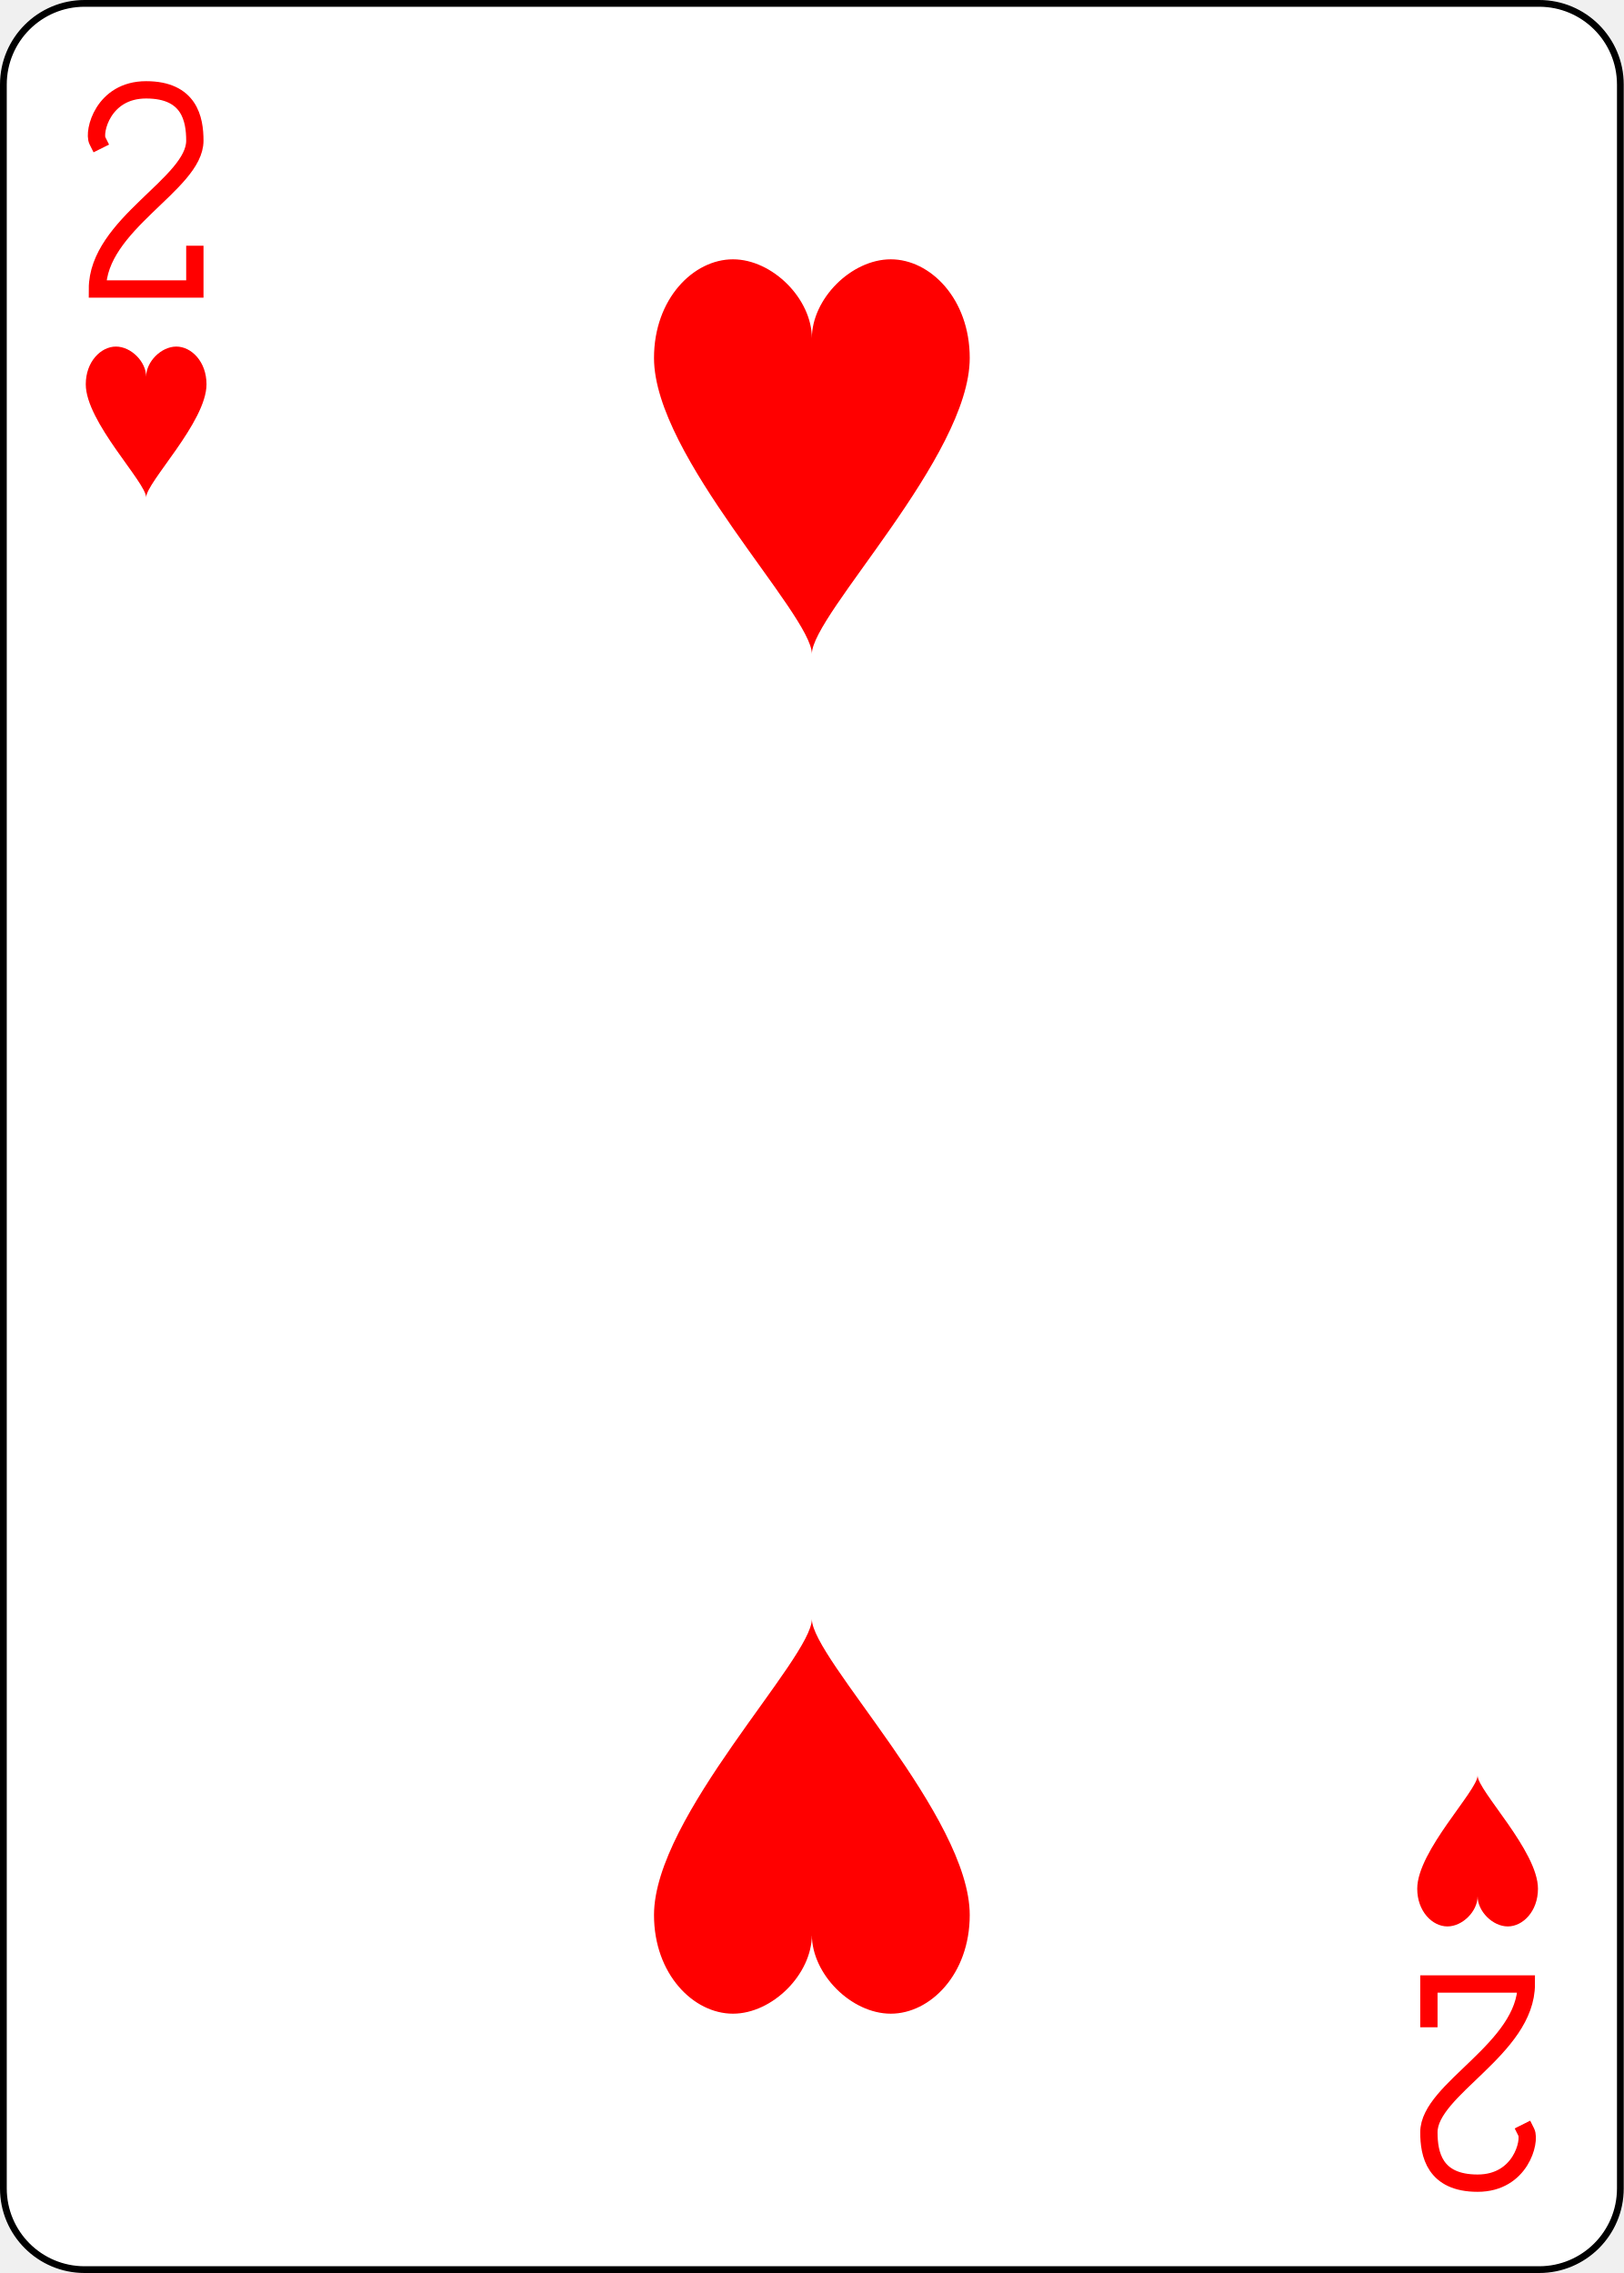
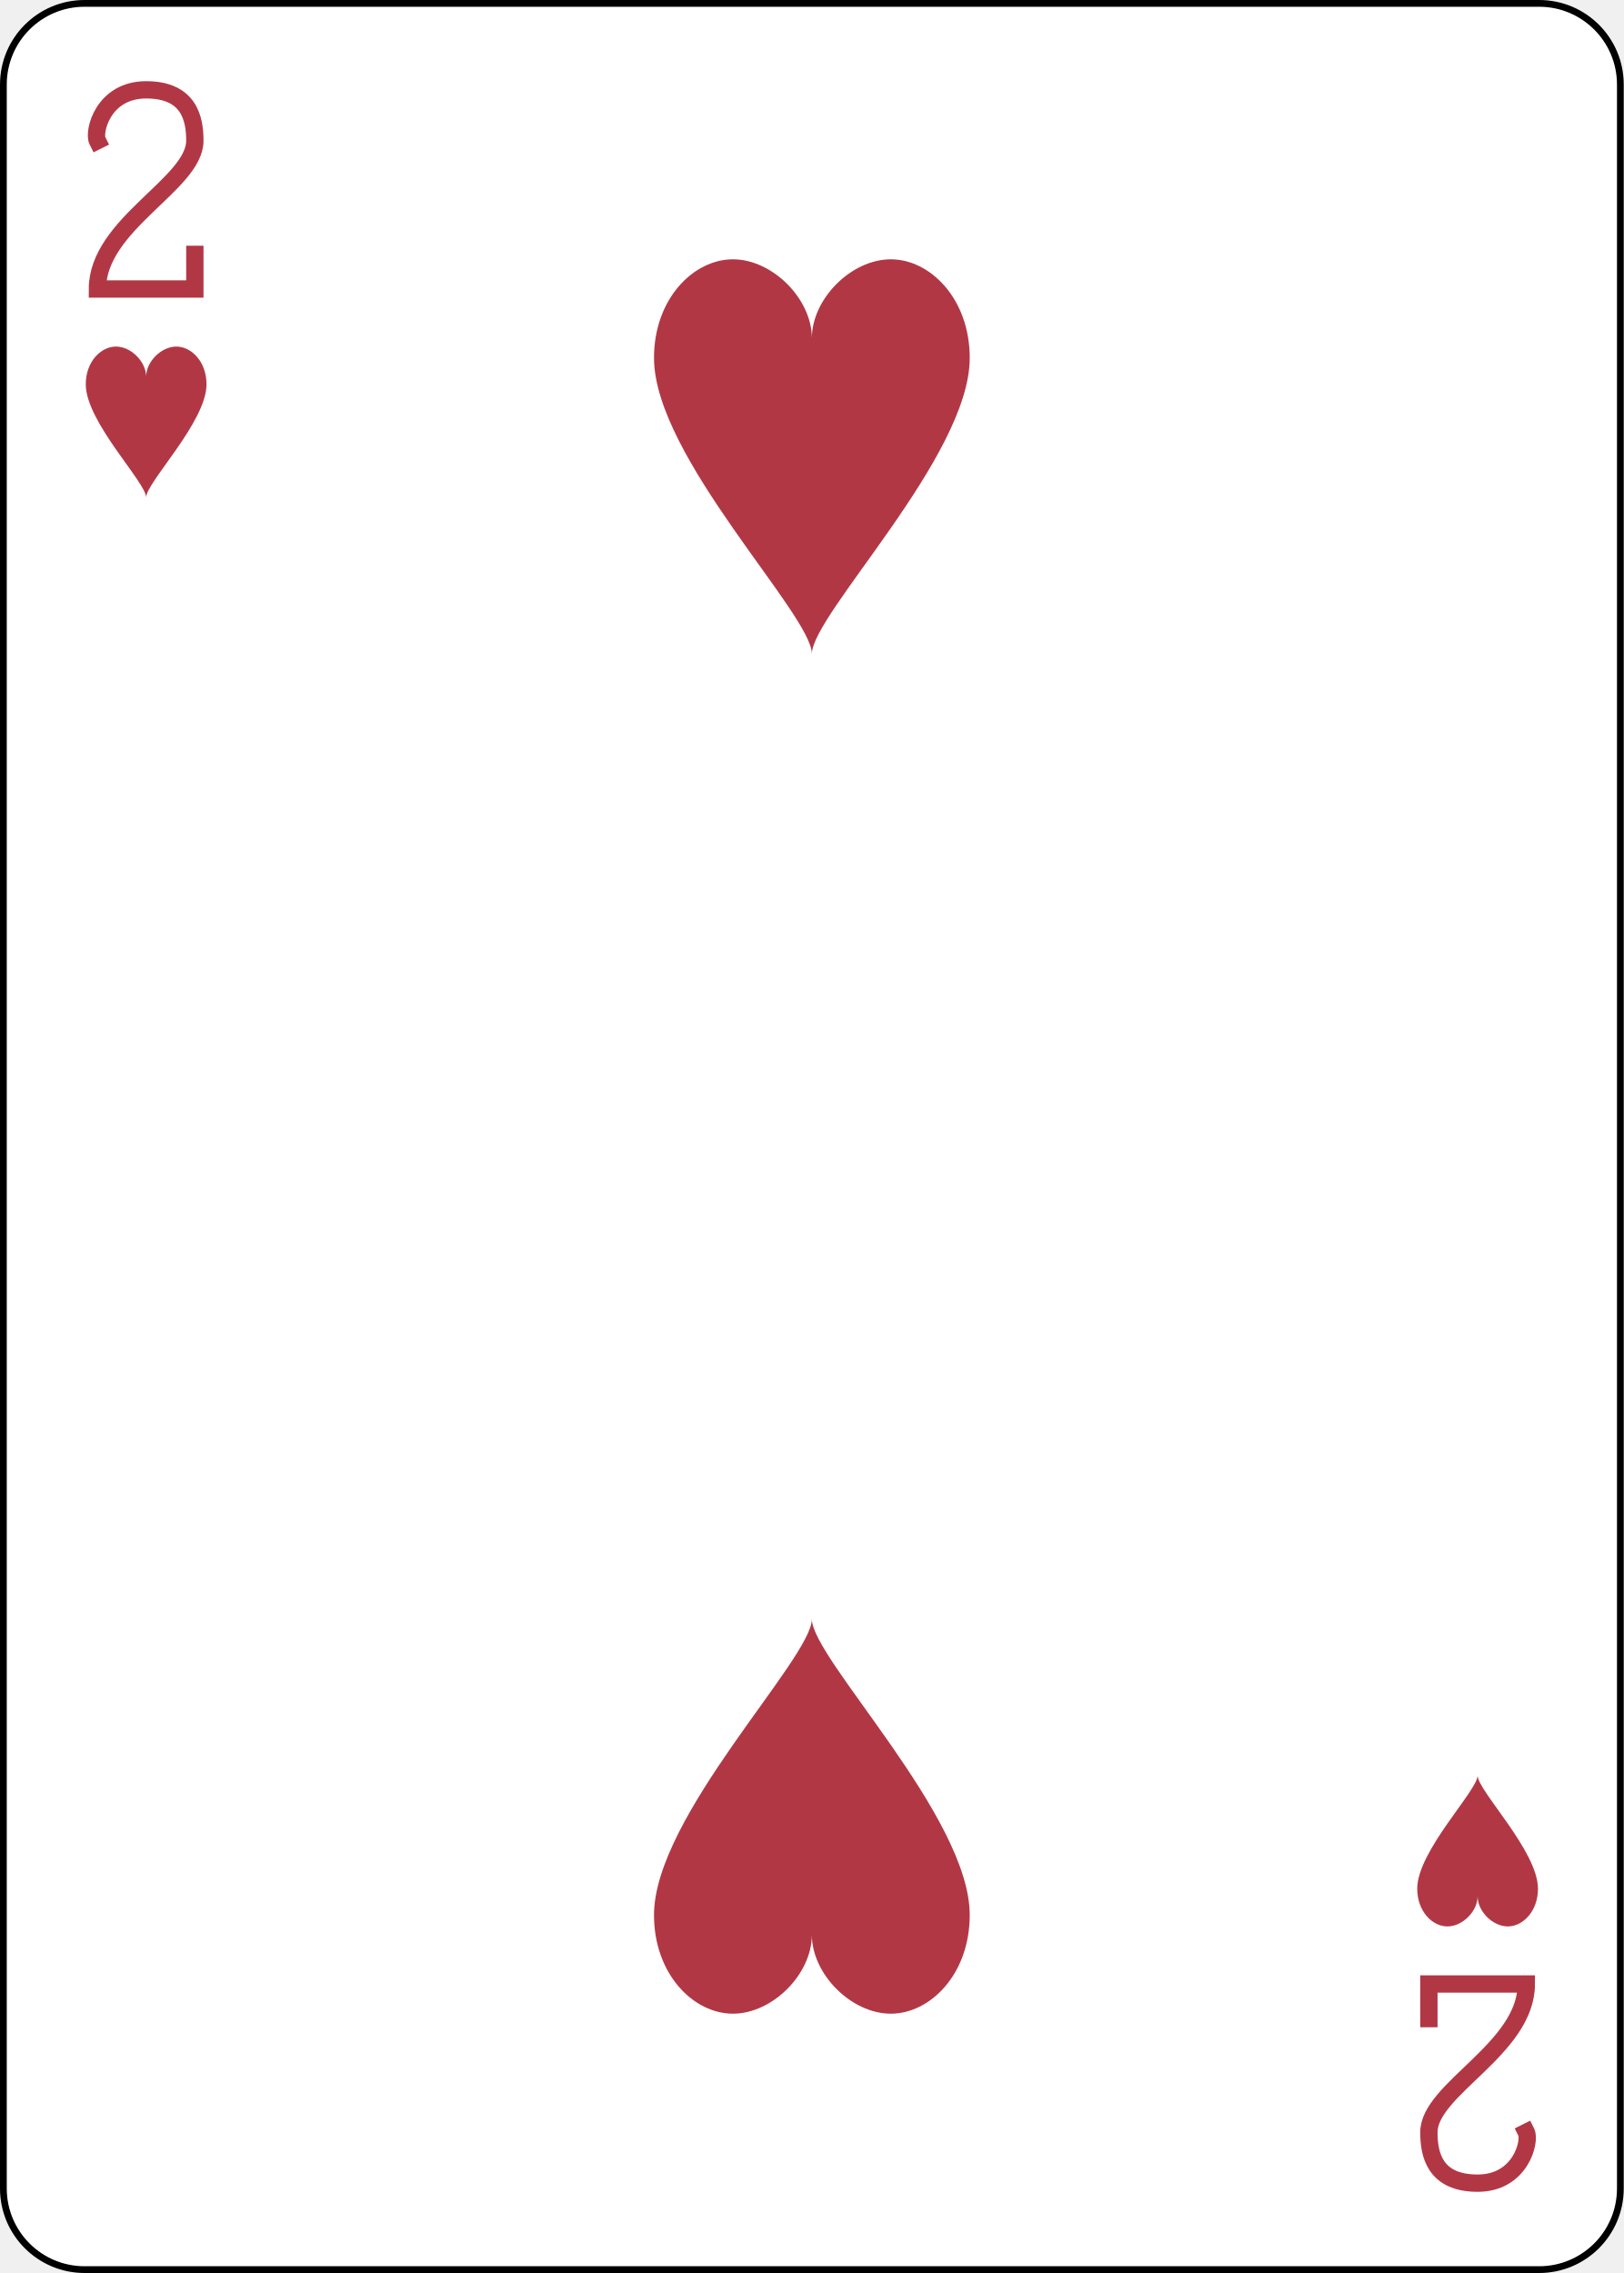
<svg xmlns="http://www.w3.org/2000/svg" xmlns:xlink="http://www.w3.org/1999/xlink" class="card" face="2H" height="3.5in" preserveAspectRatio="none" viewBox="-120 -168 240 336" width="2.5in">
  <defs>
    <symbol id="SH2" viewBox="-600 -600 1200 1200" preserveAspectRatio="xMinYMid">
-       <path d="M0 -300C0 -400 100 -500 200 -500C300 -500 400 -400 400 -250C400 0 0 400 0 500C0 400 -400 0 -400 -250C-400 -400 -300 -500 -200 -500C-100 -500 0 -400 -0 -300Z" fill="red" />
+       <path d="M0 -300C0 -400 100 -500 200 -500C300 -500 400 -400 400 -250C400 0 0 400 0 500C0 400 -400 0 -400 -250C-400 -400 -300 -500 -200 -500C-100 -500 0 -400 -0 -300Z" fill="#b23745" />
    </symbol>
    <symbol id="VH2" viewBox="-500 -500 1000 1000" preserveAspectRatio="xMinYMid">
-       <path d="M-225 -225C-245 -265 -200 -460 0 -460C 200 -460 225 -325 225 -225C225 -25 -225 160 -225 460L225 460L225 300" stroke="red" stroke-width="80" stroke-linecap="square" stroke-miterlimit="1.5" fill="none" />
+       <path d="M-225 -225C-245 -265 -200 -460 0 -460C 200 -460 225 -325 225 -225C225 -25 -225 160 -225 460L225 460L225 300" stroke="#b23745" stroke-width="80" stroke-linecap="square" stroke-miterlimit="1.5" fill="none" />
    </symbol>
  </defs>
  <rect width="239" height="335" x="-119.5" y="-167.5" rx="12" ry="12" fill="white" stroke="black" />
  <use xlink:href="#VH2" height="32" width="32" x="-114.4" y="-156" />
  <use xlink:href="#SH2" height="26.769" width="26.769" x="-111.784" y="-119" />
  <use xlink:href="#SH2" height="70" width="70" x="-35" y="-135.501" />
  <g transform="rotate(180)">
    <use xlink:href="#VH2" height="32" width="32" x="-114.4" y="-156" />
    <use xlink:href="#SH2" height="26.769" width="26.769" x="-111.784" y="-119" />
    <use xlink:href="#SH2" height="70" width="70" x="-35" y="-135.501" />
  </g>
</svg>
